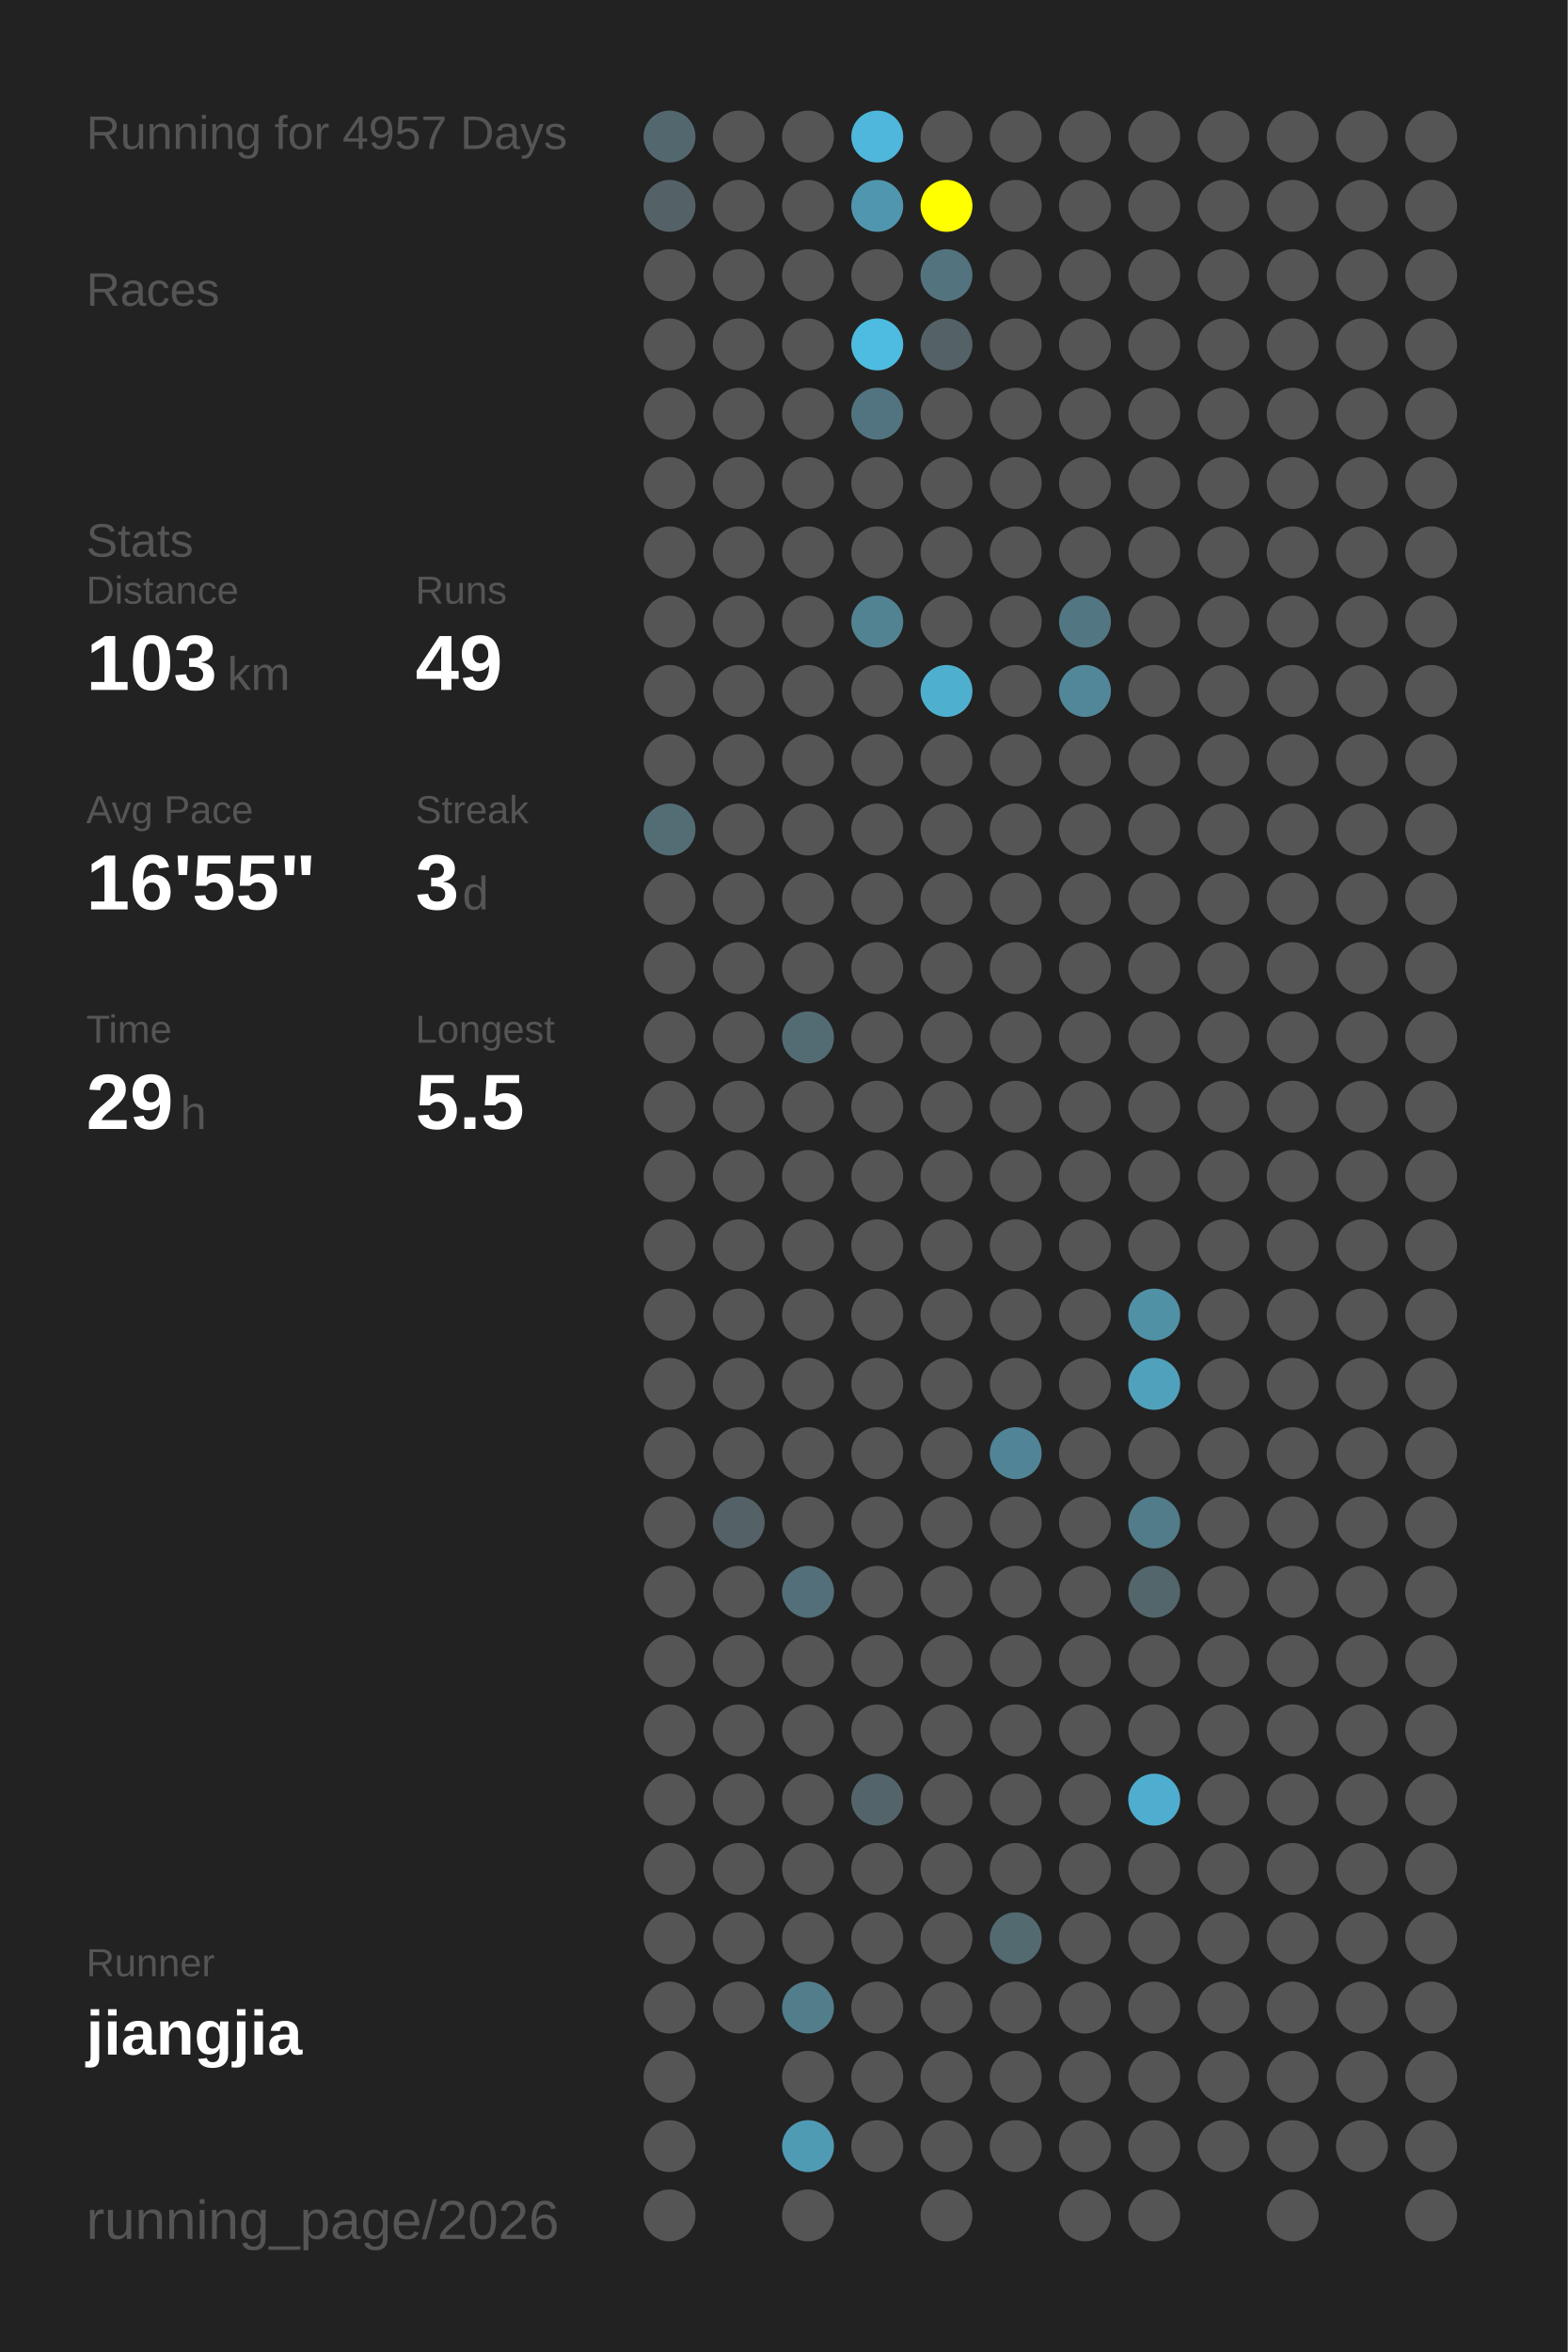
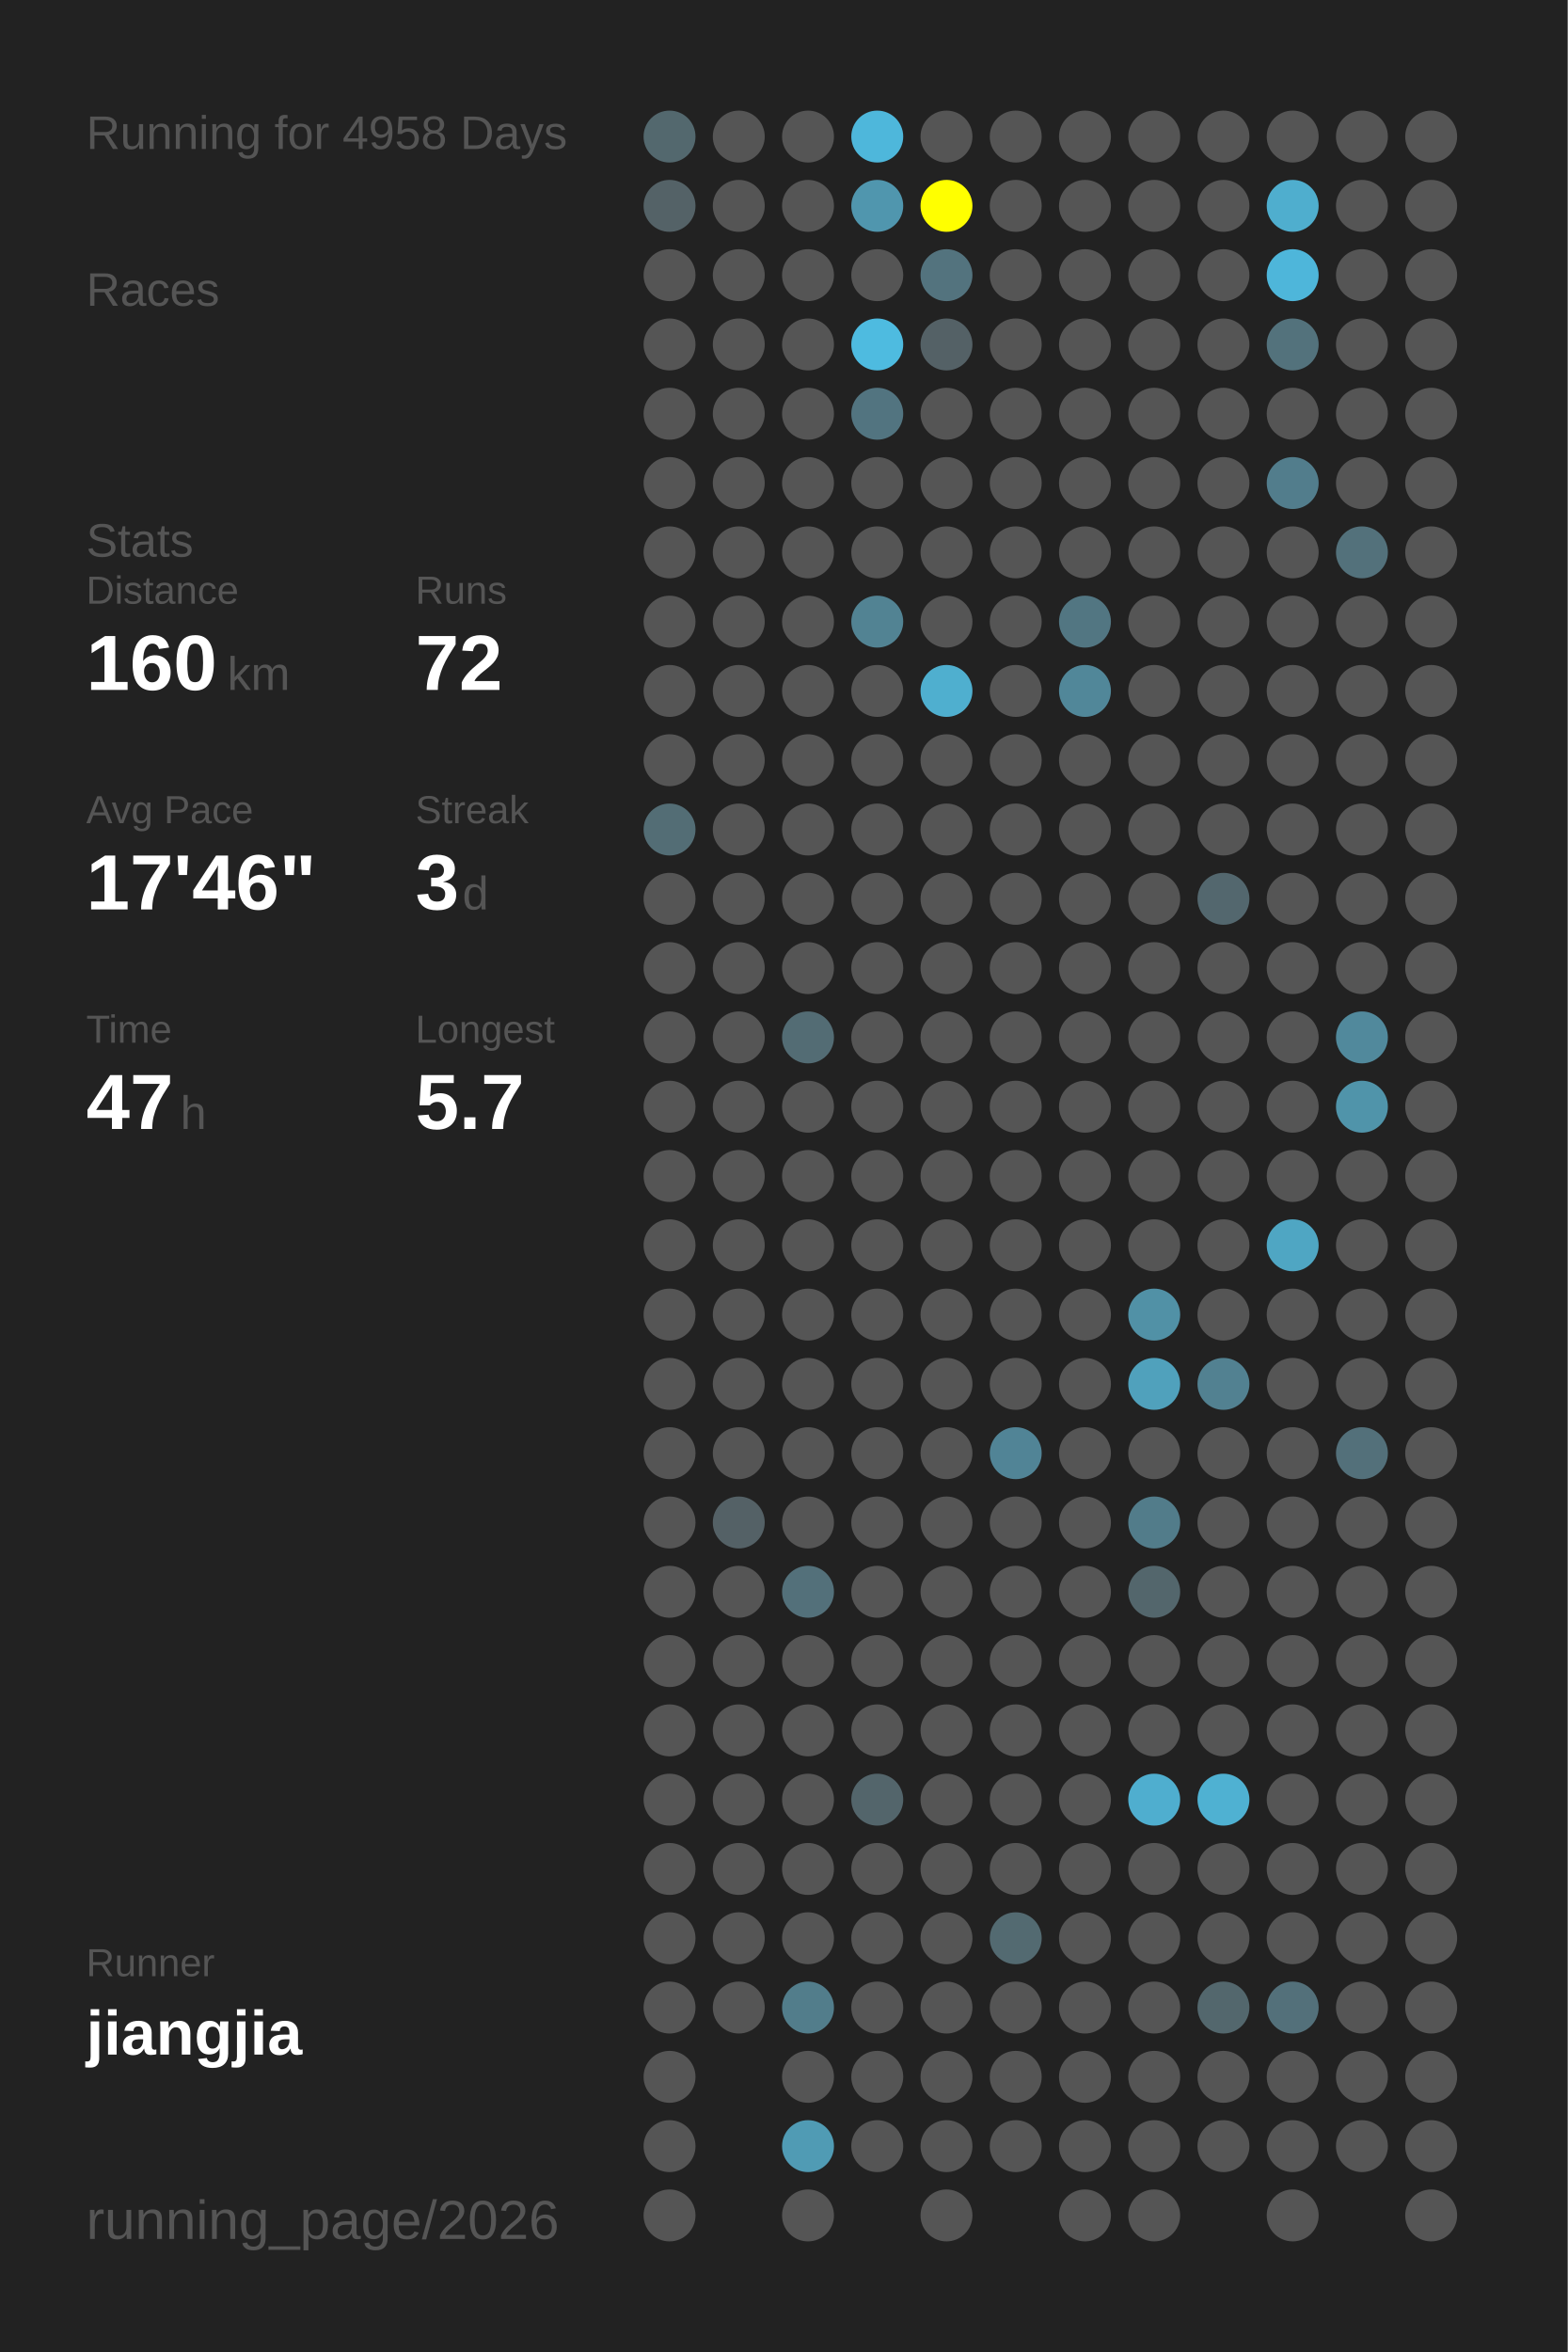
<svg xmlns="http://www.w3.org/2000/svg" baseProfile="full" height="300mm" version="1.1" viewBox="0,0,200,300" width="200mm">
  <defs />
  <rect fill="#222222" height="300" width="200" x="0" y="0" />
-   <text fill="#555555" style="font-size:6px; font-family:Arial;" x="11" y="19">Running for 4957 Days</text>
+   <text fill="#555555" style="font-size:6px; font-family:Arial;" x="11" y="19">Running for 4958 Days</text>
  <text fill="#555555" style="font-size:6px; font-family:Arial;" x="11" y="39">Races</text>
  <text fill="#555555" style="font-size:6px; font-family:Arial;" x="11" y="71">Stats</text>
  <text fill="#555555" style="font-size:5px; font-family:Arial;" x="11" y="77">Distance</text>
-   <text fill="#FFFFFF" style="font-size:10px; font-family:Arial; font-weight:bold;" x="11" y="88">103</text>
+   <text fill="#FFFFFF" style="font-size:10px; font-family:Arial; font-weight:bold;" x="11" y="88">160</text>
  <text fill="#555555" style="font-size:6px; font-family:Arial;" x="29" y="88">km</text>
  <text fill="#555555" style="font-size:5px; font-family:Arial;" x="53" y="77">Runs</text>
-   <text fill="#FFFFFF" style="font-size:10px; font-family:Arial; font-weight:bold;" x="53" y="88">49</text>
+   <text fill="#FFFFFF" style="font-size:10px; font-family:Arial; font-weight:bold;" x="53" y="88">72</text>
  <text fill="#555555" style="font-size:5px; font-family:Arial;" x="11" y="105">Avg Pace</text>
-   <text fill="#FFFFFF" style="font-size:10px; font-family:Arial; font-weight:bold;" x="11" y="116">16'55"</text>
+   <text fill="#FFFFFF" style="font-size:10px; font-family:Arial; font-weight:bold;" x="11" y="116">17'46"</text>
  <text fill="#555555" style="font-size:5px; font-family:Arial;" x="53" y="105">Streak</text>
  <text fill="#FFFFFF" style="font-size:10px; font-family:Arial; font-weight:bold;" x="53" y="116">3</text>
  <text fill="#555555" style="font-size:6px; font-family:Arial;" x="59" y="116">d</text>
  <text fill="#555555" style="font-size:5px; font-family:Arial;" x="11" y="133">Time</text>
-   <text fill="#FFFFFF" style="font-size:10px; font-family:Arial; font-weight:bold;" x="11" y="144">29</text>
+   <text fill="#FFFFFF" style="font-size:10px; font-family:Arial; font-weight:bold;" x="11" y="144">47</text>
  <text fill="#555555" style="font-size:6px; font-family:Arial;" x="23" y="144">h</text>
  <text fill="#555555" style="font-size:5px; font-family:Arial;" x="53" y="133">Longest</text>
-   <text fill="#FFFFFF" style="font-size:10px; font-family:Arial; font-weight:bold;" x="53" y="144">5.5</text>
+   <text fill="#FFFFFF" style="font-size:10px; font-family:Arial; font-weight:bold;" x="53" y="144">5.7</text>
  <text fill="#555555" style="font-size:5px; font-family:Arial;" x="11" y="252.065">Runner</text>
  <text fill="#FFFFFF" style="font-size:8px; font-family:Arial; font-weight:bold;" x="11" y="262.065">jiangjia</text>
  <text fill="#555555" style="font-size:7px; font-family:Arial;" x="11" y="285.581">running_page/2026</text>
  <circle cx="85.417" cy="17.419" fill="#53686e" r="3.312" />
  <circle cx="85.417" cy="26.258" fill="#546267" r="3.312" />
  <circle cx="85.417" cy="35.097" fill="#555555" r="3.312" />
  <circle cx="85.417" cy="43.935" fill="#555555" r="3.312" />
  <circle cx="85.417" cy="52.774" fill="#555555" r="3.312" />
  <circle cx="85.417" cy="61.613" fill="#555555" r="3.312" />
  <circle cx="85.417" cy="70.452" fill="#555555" r="3.312" />
  <circle cx="85.417" cy="79.29" fill="#555555" r="3.312" />
  <circle cx="85.417" cy="88.129" fill="#555555" r="3.312" />
  <circle cx="85.417" cy="96.968" fill="#555555" r="3.312" />
  <circle cx="85.417" cy="105.806" fill="#536d75" r="3.312" />
  <circle cx="85.417" cy="114.645" fill="#555555" r="3.312" />
  <circle cx="85.417" cy="123.484" fill="#555555" r="3.312" />
  <circle cx="85.417" cy="132.323" fill="#555555" r="3.312" />
  <circle cx="85.417" cy="141.161" fill="#555555" r="3.312" />
  <circle cx="85.417" cy="150" fill="#555555" r="3.312" />
  <circle cx="85.417" cy="158.839" fill="#555555" r="3.312" />
  <circle cx="85.417" cy="167.677" fill="#555555" r="3.312" />
  <circle cx="85.417" cy="176.516" fill="#555555" r="3.312" />
  <circle cx="85.417" cy="185.355" fill="#555555" r="3.312" />
  <circle cx="85.417" cy="194.194" fill="#555555" r="3.312" />
  <circle cx="85.417" cy="203.032" fill="#555555" r="3.312" />
  <circle cx="85.417" cy="211.871" fill="#555555" r="3.312" />
  <circle cx="85.417" cy="220.71" fill="#555555" r="3.312" />
  <circle cx="85.417" cy="229.548" fill="#555555" r="3.312" />
  <circle cx="85.417" cy="238.387" fill="#555555" r="3.312" />
  <circle cx="85.417" cy="247.226" fill="#555555" r="3.312" />
  <circle cx="85.417" cy="256.065" fill="#555555" r="3.312" />
  <circle cx="85.417" cy="264.903" fill="#555555" r="3.312" />
  <circle cx="85.417" cy="273.742" fill="#555555" r="3.312" />
  <circle cx="85.417" cy="282.581" fill="#555555" r="3.312" />
  <circle cx="94.25" cy="17.419" fill="#555555" r="3.312" />
  <circle cx="94.25" cy="26.258" fill="#555555" r="3.312" />
  <circle cx="94.25" cy="35.097" fill="#555555" r="3.312" />
  <circle cx="94.25" cy="43.935" fill="#555555" r="3.312" />
  <circle cx="94.25" cy="52.774" fill="#555555" r="3.312" />
  <circle cx="94.25" cy="61.613" fill="#555555" r="3.312" />
  <circle cx="94.25" cy="70.452" fill="#555555" r="3.312" />
  <circle cx="94.25" cy="79.29" fill="#555555" r="3.312" />
  <circle cx="94.25" cy="88.129" fill="#555555" r="3.312" />
  <circle cx="94.25" cy="96.968" fill="#555555" r="3.312" />
  <circle cx="94.25" cy="105.806" fill="#555555" r="3.312" />
  <circle cx="94.25" cy="114.645" fill="#555555" r="3.312" />
  <circle cx="94.25" cy="123.484" fill="#555555" r="3.312" />
  <circle cx="94.25" cy="132.323" fill="#555555" r="3.312" />
  <circle cx="94.25" cy="141.161" fill="#555555" r="3.312" />
  <circle cx="94.25" cy="150" fill="#555555" r="3.312" />
  <circle cx="94.25" cy="158.839" fill="#555555" r="3.312" />
  <circle cx="94.25" cy="167.677" fill="#555555" r="3.312" />
  <circle cx="94.25" cy="176.516" fill="#555555" r="3.312" />
  <circle cx="94.25" cy="185.355" fill="#555555" r="3.312" />
  <circle cx="94.25" cy="194.194" fill="#546166" r="3.312" />
  <circle cx="94.25" cy="203.032" fill="#555555" r="3.312" />
  <circle cx="94.25" cy="211.871" fill="#555555" r="3.312" />
  <circle cx="94.25" cy="220.71" fill="#555555" r="3.312" />
  <circle cx="94.25" cy="229.548" fill="#555555" r="3.312" />
  <circle cx="94.25" cy="238.387" fill="#555555" r="3.312" />
  <circle cx="94.25" cy="247.226" fill="#555555" r="3.312" />
  <circle cx="94.25" cy="256.065" fill="#555555" r="3.312" />
  <circle cx="103.083" cy="17.419" fill="#555555" r="3.312" />
  <circle cx="103.083" cy="26.258" fill="#555555" r="3.312" />
  <circle cx="103.083" cy="35.097" fill="#555555" r="3.312" />
  <circle cx="103.083" cy="43.935" fill="#555555" r="3.312" />
  <circle cx="103.083" cy="52.774" fill="#555555" r="3.312" />
  <circle cx="103.083" cy="61.613" fill="#555555" r="3.312" />
  <circle cx="103.083" cy="70.452" fill="#555555" r="3.312" />
  <circle cx="103.083" cy="79.29" fill="#555555" r="3.312" />
  <circle cx="103.083" cy="88.129" fill="#555555" r="3.312" />
  <circle cx="103.083" cy="96.968" fill="#555555" r="3.312" />
  <circle cx="103.083" cy="105.806" fill="#555555" r="3.312" />
  <circle cx="103.083" cy="114.645" fill="#555555" r="3.312" />
  <circle cx="103.083" cy="123.484" fill="#555555" r="3.312" />
  <circle cx="103.083" cy="132.323" fill="#536c74" r="3.312" />
  <circle cx="103.083" cy="141.161" fill="#555555" r="3.312" />
  <circle cx="103.083" cy="150" fill="#555555" r="3.312" />
  <circle cx="103.083" cy="158.839" fill="#555555" r="3.312" />
  <circle cx="103.083" cy="167.677" fill="#555555" r="3.312" />
  <circle cx="103.083" cy="176.516" fill="#555555" r="3.312" />
  <circle cx="103.083" cy="185.355" fill="#555555" r="3.312" />
  <circle cx="103.083" cy="194.194" fill="#555555" r="3.312" />
  <circle cx="103.083" cy="203.032" fill="#53707a" r="3.312" />
  <circle cx="103.083" cy="211.871" fill="#555555" r="3.312" />
  <circle cx="103.083" cy="220.71" fill="#555555" r="3.312" />
  <circle cx="103.083" cy="229.548" fill="#555555" r="3.312" />
  <circle cx="103.083" cy="238.387" fill="#555555" r="3.312" />
  <circle cx="103.083" cy="247.226" fill="#555555" r="3.312" />
  <circle cx="103.083" cy="256.065" fill="#527d8b" r="3.312" />
  <circle cx="103.083" cy="264.903" fill="#555555" r="3.312" />
  <circle cx="103.083" cy="273.742" fill="#509bb4" r="3.312" />
  <circle cx="103.083" cy="282.581" fill="#555555" r="3.312" />
  <circle cx="111.917" cy="17.419" fill="#4eb7db" r="3.312" />
  <circle cx="111.917" cy="26.258" fill="#5096ae" r="3.312" />
  <circle cx="111.917" cy="35.097" fill="#555555" r="3.312" />
  <circle cx="111.917" cy="43.935" fill="#4ebbe0" r="3.312" />
  <circle cx="111.917" cy="52.774" fill="#527480" r="3.312" />
  <circle cx="111.917" cy="61.613" fill="#555555" r="3.312" />
  <circle cx="111.917" cy="70.452" fill="#555555" r="3.312" />
  <circle cx="111.917" cy="79.29" fill="#528393" r="3.312" />
  <circle cx="111.917" cy="88.129" fill="#555555" r="3.312" />
  <circle cx="111.917" cy="96.968" fill="#555555" r="3.312" />
  <circle cx="111.917" cy="105.806" fill="#555555" r="3.312" />
  <circle cx="111.917" cy="114.645" fill="#555555" r="3.312" />
  <circle cx="111.917" cy="123.484" fill="#555555" r="3.312" />
  <circle cx="111.917" cy="132.323" fill="#555555" r="3.312" />
  <circle cx="111.917" cy="141.161" fill="#555555" r="3.312" />
  <circle cx="111.917" cy="150" fill="#555555" r="3.312" />
  <circle cx="111.917" cy="158.839" fill="#555555" r="3.312" />
  <circle cx="111.917" cy="167.677" fill="#555555" r="3.312" />
  <circle cx="111.917" cy="176.516" fill="#555555" r="3.312" />
  <circle cx="111.917" cy="185.355" fill="#555555" r="3.312" />
  <circle cx="111.917" cy="194.194" fill="#555555" r="3.312" />
  <circle cx="111.917" cy="203.032" fill="#555555" r="3.312" />
  <circle cx="111.917" cy="211.871" fill="#555555" r="3.312" />
  <circle cx="111.917" cy="220.71" fill="#555555" r="3.312" />
  <circle cx="111.917" cy="229.548" fill="#53656b" r="3.312" />
  <circle cx="111.917" cy="238.387" fill="#555555" r="3.312" />
  <circle cx="111.917" cy="247.226" fill="#555555" r="3.312" />
  <circle cx="111.917" cy="256.065" fill="#555555" r="3.312" />
  <circle cx="111.917" cy="264.903" fill="#555555" r="3.312" />
  <circle cx="111.917" cy="273.742" fill="#555555" r="3.312" />
  <circle cx="120.75" cy="17.419" fill="#555555" r="3.312" />
  <circle cx="120.75" cy="26.258" fill="#FFFF00" r="3.312" />
  <circle cx="120.75" cy="35.097" fill="#53737e" r="3.312" />
  <circle cx="120.75" cy="43.935" fill="#546166" r="3.312" />
  <circle cx="120.75" cy="52.774" fill="#555555" r="3.312" />
  <circle cx="120.75" cy="61.613" fill="#555555" r="3.312" />
  <circle cx="120.75" cy="70.452" fill="#555555" r="3.312" />
  <circle cx="120.75" cy="79.29" fill="#555555" r="3.312" />
  <circle cx="120.75" cy="88.129" fill="#4fafcf" r="3.312" />
  <circle cx="120.75" cy="96.968" fill="#555555" r="3.312" />
  <circle cx="120.75" cy="105.806" fill="#555555" r="3.312" />
  <circle cx="120.75" cy="114.645" fill="#555555" r="3.312" />
  <circle cx="120.75" cy="123.484" fill="#555555" r="3.312" />
  <circle cx="120.75" cy="132.323" fill="#555555" r="3.312" />
  <circle cx="120.75" cy="141.161" fill="#555555" r="3.312" />
  <circle cx="120.75" cy="150" fill="#555555" r="3.312" />
  <circle cx="120.75" cy="158.839" fill="#555555" r="3.312" />
  <circle cx="120.75" cy="167.677" fill="#555555" r="3.312" />
  <circle cx="120.75" cy="176.516" fill="#555555" r="3.312" />
  <circle cx="120.75" cy="185.355" fill="#555555" r="3.312" />
  <circle cx="120.75" cy="194.194" fill="#555555" r="3.312" />
  <circle cx="120.75" cy="203.032" fill="#555555" r="3.312" />
  <circle cx="120.75" cy="211.871" fill="#555555" r="3.312" />
  <circle cx="120.75" cy="220.71" fill="#555555" r="3.312" />
  <circle cx="120.75" cy="229.548" fill="#555555" r="3.312" />
  <circle cx="120.75" cy="238.387" fill="#555555" r="3.312" />
  <circle cx="120.75" cy="247.226" fill="#555555" r="3.312" />
  <circle cx="120.75" cy="256.065" fill="#555555" r="3.312" />
  <circle cx="120.75" cy="264.903" fill="#555555" r="3.312" />
  <circle cx="120.75" cy="273.742" fill="#555555" r="3.312" />
  <circle cx="120.75" cy="282.581" fill="#555555" r="3.312" />
  <circle cx="129.583" cy="17.419" fill="#555555" r="3.312" />
  <circle cx="129.583" cy="26.258" fill="#555555" r="3.312" />
  <circle cx="129.583" cy="35.097" fill="#555555" r="3.312" />
  <circle cx="129.583" cy="43.935" fill="#555555" r="3.312" />
  <circle cx="129.583" cy="52.774" fill="#555555" r="3.312" />
  <circle cx="129.583" cy="61.613" fill="#555555" r="3.312" />
  <circle cx="129.583" cy="70.452" fill="#555555" r="3.312" />
  <circle cx="129.583" cy="79.29" fill="#555555" r="3.312" />
  <circle cx="129.583" cy="88.129" fill="#555555" r="3.312" />
  <circle cx="129.583" cy="96.968" fill="#555555" r="3.312" />
  <circle cx="129.583" cy="105.806" fill="#555555" r="3.312" />
  <circle cx="129.583" cy="114.645" fill="#555555" r="3.312" />
  <circle cx="129.583" cy="123.484" fill="#555555" r="3.312" />
  <circle cx="129.583" cy="132.323" fill="#555555" r="3.312" />
  <circle cx="129.583" cy="141.161" fill="#555555" r="3.312" />
  <circle cx="129.583" cy="150" fill="#555555" r="3.312" />
  <circle cx="129.583" cy="158.839" fill="#555555" r="3.312" />
  <circle cx="129.583" cy="167.677" fill="#555555" r="3.312" />
  <circle cx="129.583" cy="176.516" fill="#555555" r="3.312" />
  <circle cx="129.583" cy="185.355" fill="#518496" r="3.312" />
  <circle cx="129.583" cy="194.194" fill="#555555" r="3.312" />
  <circle cx="129.583" cy="203.032" fill="#555555" r="3.312" />
  <circle cx="129.583" cy="211.871" fill="#555555" r="3.312" />
  <circle cx="129.583" cy="220.71" fill="#555555" r="3.312" />
  <circle cx="129.583" cy="229.548" fill="#555555" r="3.312" />
  <circle cx="129.583" cy="238.387" fill="#555555" r="3.312" />
  <circle cx="129.583" cy="247.226" fill="#536a71" r="3.312" />
  <circle cx="129.583" cy="256.065" fill="#555555" r="3.312" />
  <circle cx="129.583" cy="264.903" fill="#555555" r="3.312" />
  <circle cx="129.583" cy="273.742" fill="#555555" r="3.312" />
  <circle cx="138.417" cy="17.419" fill="#555555" r="3.312" />
  <circle cx="138.417" cy="26.258" fill="#555555" r="3.312" />
  <circle cx="138.417" cy="35.097" fill="#555555" r="3.312" />
  <circle cx="138.417" cy="43.935" fill="#555555" r="3.312" />
  <circle cx="138.417" cy="52.774" fill="#555555" r="3.312" />
  <circle cx="138.417" cy="61.613" fill="#555555" r="3.312" />
  <circle cx="138.417" cy="70.452" fill="#555555" r="3.312" />
  <circle cx="138.417" cy="79.29" fill="#527682" r="3.312" />
  <circle cx="138.417" cy="88.129" fill="#518799" r="3.312" />
  <circle cx="138.417" cy="96.968" fill="#555555" r="3.312" />
  <circle cx="138.417" cy="105.806" fill="#555555" r="3.312" />
  <circle cx="138.417" cy="114.645" fill="#555555" r="3.312" />
  <circle cx="138.417" cy="123.484" fill="#555555" r="3.312" />
  <circle cx="138.417" cy="132.323" fill="#555555" r="3.312" />
  <circle cx="138.417" cy="141.161" fill="#555555" r="3.312" />
  <circle cx="138.417" cy="150" fill="#555555" r="3.312" />
  <circle cx="138.417" cy="158.839" fill="#555555" r="3.312" />
  <circle cx="138.417" cy="167.677" fill="#555555" r="3.312" />
  <circle cx="138.417" cy="176.516" fill="#555555" r="3.312" />
  <circle cx="138.417" cy="185.355" fill="#555555" r="3.312" />
  <circle cx="138.417" cy="194.194" fill="#555555" r="3.312" />
  <circle cx="138.417" cy="203.032" fill="#555555" r="3.312" />
  <circle cx="138.417" cy="211.871" fill="#555555" r="3.312" />
  <circle cx="138.417" cy="220.71" fill="#555555" r="3.312" />
  <circle cx="138.417" cy="229.548" fill="#555555" r="3.312" />
  <circle cx="138.417" cy="238.387" fill="#555555" r="3.312" />
  <circle cx="138.417" cy="247.226" fill="#555555" r="3.312" />
  <circle cx="138.417" cy="256.065" fill="#555555" r="3.312" />
  <circle cx="138.417" cy="264.903" fill="#555555" r="3.312" />
  <circle cx="138.417" cy="273.742" fill="#555555" r="3.312" />
  <circle cx="138.417" cy="282.581" fill="#555555" r="3.312" />
  <circle cx="147.25" cy="17.419" fill="#555555" r="3.312" />
  <circle cx="147.25" cy="26.258" fill="#555555" r="3.312" />
  <circle cx="147.25" cy="35.097" fill="#555555" r="3.312" />
  <circle cx="147.25" cy="43.935" fill="#555555" r="3.312" />
  <circle cx="147.25" cy="52.774" fill="#555555" r="3.312" />
  <circle cx="147.25" cy="61.613" fill="#555555" r="3.312" />
  <circle cx="147.25" cy="70.452" fill="#555555" r="3.312" />
  <circle cx="147.25" cy="79.29" fill="#555555" r="3.312" />
  <circle cx="147.25" cy="88.129" fill="#555555" r="3.312" />
  <circle cx="147.25" cy="96.968" fill="#555555" r="3.312" />
  <circle cx="147.25" cy="105.806" fill="#555555" r="3.312" />
  <circle cx="147.25" cy="114.645" fill="#555555" r="3.312" />
  <circle cx="147.25" cy="123.484" fill="#555555" r="3.312" />
  <circle cx="147.25" cy="132.323" fill="#555555" r="3.312" />
  <circle cx="147.25" cy="141.161" fill="#555555" r="3.312" />
  <circle cx="147.25" cy="150" fill="#555555" r="3.312" />
  <circle cx="147.25" cy="158.839" fill="#555555" r="3.312" />
  <circle cx="147.25" cy="167.677" fill="#5191a6" r="3.312" />
  <circle cx="147.25" cy="176.516" fill="#50a1bc" r="3.312" />
  <circle cx="147.25" cy="185.355" fill="#555555" r="3.312" />
  <circle cx="147.25" cy="194.194" fill="#527c8a" r="3.312" />
  <circle cx="147.25" cy="203.032" fill="#53666c" r="3.312" />
  <circle cx="147.25" cy="211.871" fill="#555555" r="3.312" />
  <circle cx="147.25" cy="220.71" fill="#555555" r="3.312" />
  <circle cx="147.25" cy="229.548" fill="#4faecf" r="3.312" />
  <circle cx="147.25" cy="238.387" fill="#555555" r="3.312" />
  <circle cx="147.25" cy="247.226" fill="#555555" r="3.312" />
  <circle cx="147.25" cy="256.065" fill="#555555" r="3.312" />
  <circle cx="147.25" cy="264.903" fill="#555555" r="3.312" />
  <circle cx="147.25" cy="273.742" fill="#555555" r="3.312" />
  <circle cx="147.25" cy="282.581" fill="#555555" r="3.312" />
  <circle cx="156.083" cy="17.419" fill="#555555" r="3.312" />
  <circle cx="156.083" cy="26.258" fill="#555555" r="3.312" />
  <circle cx="156.083" cy="35.097" fill="#555555" r="3.312" />
  <circle cx="156.083" cy="43.935" fill="#555555" r="3.312" />
  <circle cx="156.083" cy="52.774" fill="#555555" r="3.312" />
  <circle cx="156.083" cy="61.613" fill="#555555" r="3.312" />
  <circle cx="156.083" cy="70.452" fill="#555555" r="3.312" />
  <circle cx="156.083" cy="79.29" fill="#555555" r="3.312" />
  <circle cx="156.083" cy="88.129" fill="#555555" r="3.312" />
  <circle cx="156.083" cy="96.968" fill="#555555" r="3.312" />
  <circle cx="156.083" cy="105.806" fill="#555555" r="3.312" />
-   <circle cx="156.083" cy="114.645" fill="#555555" r="3.312" />
+   <circle cx="156.083" cy="114.645" fill="#53676e" r="3.312" />
  <circle cx="156.083" cy="123.484" fill="#555555" r="3.312" />
  <circle cx="156.083" cy="132.323" fill="#555555" r="3.312" />
  <circle cx="156.083" cy="141.161" fill="#555555" r="3.312" />
  <circle cx="156.083" cy="150" fill="#555555" r="3.312" />
  <circle cx="156.083" cy="158.839" fill="#555555" r="3.312" />
  <circle cx="156.083" cy="167.677" fill="#555555" r="3.312" />
-   <circle cx="156.083" cy="176.516" fill="#555555" r="3.312" />
+   <circle cx="156.083" cy="176.516" fill="#528191" r="3.312" />
  <circle cx="156.083" cy="185.355" fill="#555555" r="3.312" />
  <circle cx="156.083" cy="194.194" fill="#555555" r="3.312" />
  <circle cx="156.083" cy="203.032" fill="#555555" r="3.312" />
  <circle cx="156.083" cy="211.871" fill="#555555" r="3.312" />
  <circle cx="156.083" cy="220.71" fill="#555555" r="3.312" />
-   <circle cx="156.083" cy="229.548" fill="#555555" r="3.312" />
+   <circle cx="156.083" cy="229.548" fill="#4fb1d2" r="3.312" />
  <circle cx="156.083" cy="238.387" fill="#555555" r="3.312" />
  <circle cx="156.083" cy="247.226" fill="#555555" r="3.312" />
-   <circle cx="156.083" cy="256.065" fill="#555555" r="3.312" />
+   <circle cx="156.083" cy="256.065" fill="#53676d" r="3.312" />
  <circle cx="156.083" cy="264.903" fill="#555555" r="3.312" />
  <circle cx="156.083" cy="273.742" fill="#555555" r="3.312" />
  <circle cx="164.917" cy="17.419" fill="#555555" r="3.312" />
-   <circle cx="164.917" cy="26.258" fill="#555555" r="3.312" />
-   <circle cx="164.917" cy="35.097" fill="#555555" r="3.312" />
-   <circle cx="164.917" cy="43.935" fill="#555555" r="3.312" />
+   <circle cx="164.917" cy="26.258" fill="#4faece" r="3.312" />
+   <circle cx="164.917" cy="35.097" fill="#4eb6da" r="3.312" />
+   <circle cx="164.917" cy="43.935" fill="#53727c" r="3.312" />
  <circle cx="164.917" cy="52.774" fill="#555555" r="3.312" />
-   <circle cx="164.917" cy="61.613" fill="#555555" r="3.312" />
+   <circle cx="164.917" cy="61.613" fill="#527d8c" r="3.312" />
  <circle cx="164.917" cy="70.452" fill="#555555" r="3.312" />
  <circle cx="164.917" cy="79.29" fill="#555555" r="3.312" />
  <circle cx="164.917" cy="88.129" fill="#555555" r="3.312" />
  <circle cx="164.917" cy="96.968" fill="#555555" r="3.312" />
  <circle cx="164.917" cy="105.806" fill="#555555" r="3.312" />
  <circle cx="164.917" cy="114.645" fill="#555555" r="3.312" />
  <circle cx="164.917" cy="123.484" fill="#555555" r="3.312" />
  <circle cx="164.917" cy="132.323" fill="#555555" r="3.312" />
  <circle cx="164.917" cy="141.161" fill="#555555" r="3.312" />
  <circle cx="164.917" cy="150" fill="#555555" r="3.312" />
-   <circle cx="164.917" cy="158.839" fill="#555555" r="3.312" />
+   <circle cx="164.917" cy="158.839" fill="#4fa6c3" r="3.312" />
  <circle cx="164.917" cy="167.677" fill="#555555" r="3.312" />
  <circle cx="164.917" cy="176.516" fill="#555555" r="3.312" />
  <circle cx="164.917" cy="185.355" fill="#555555" r="3.312" />
  <circle cx="164.917" cy="194.194" fill="#555555" r="3.312" />
  <circle cx="164.917" cy="203.032" fill="#555555" r="3.312" />
  <circle cx="164.917" cy="211.871" fill="#555555" r="3.312" />
  <circle cx="164.917" cy="220.71" fill="#555555" r="3.312" />
  <circle cx="164.917" cy="229.548" fill="#555555" r="3.312" />
  <circle cx="164.917" cy="238.387" fill="#555555" r="3.312" />
  <circle cx="164.917" cy="247.226" fill="#555555" r="3.312" />
-   <circle cx="164.917" cy="256.065" fill="#555555" r="3.312" />
+   <circle cx="164.917" cy="256.065" fill="#53707a" r="3.312" />
  <circle cx="164.917" cy="264.903" fill="#555555" r="3.312" />
  <circle cx="164.917" cy="273.742" fill="#555555" r="3.312" />
  <circle cx="164.917" cy="282.581" fill="#555555" r="3.312" />
  <circle cx="173.75" cy="17.419" fill="#555555" r="3.312" />
  <circle cx="173.75" cy="26.258" fill="#555555" r="3.312" />
  <circle cx="173.75" cy="35.097" fill="#555555" r="3.312" />
  <circle cx="173.75" cy="43.935" fill="#555555" r="3.312" />
  <circle cx="173.75" cy="52.774" fill="#555555" r="3.312" />
  <circle cx="173.75" cy="61.613" fill="#555555" r="3.312" />
-   <circle cx="173.75" cy="70.452" fill="#555555" r="3.312" />
+   <circle cx="173.75" cy="70.452" fill="#53717b" r="3.312" />
  <circle cx="173.75" cy="79.29" fill="#555555" r="3.312" />
  <circle cx="173.75" cy="88.129" fill="#555555" r="3.312" />
  <circle cx="173.75" cy="96.968" fill="#555555" r="3.312" />
  <circle cx="173.75" cy="105.806" fill="#555555" r="3.312" />
  <circle cx="173.75" cy="114.645" fill="#555555" r="3.312" />
  <circle cx="173.75" cy="123.484" fill="#555555" r="3.312" />
-   <circle cx="173.75" cy="132.323" fill="#555555" r="3.312" />
-   <circle cx="173.75" cy="141.161" fill="#555555" r="3.312" />
+   <circle cx="173.75" cy="132.323" fill="#51899c" r="3.312" />
+   <circle cx="173.75" cy="141.161" fill="#5094aa" r="3.312" />
  <circle cx="173.75" cy="150" fill="#555555" r="3.312" />
  <circle cx="173.75" cy="158.839" fill="#555555" r="3.312" />
  <circle cx="173.75" cy="167.677" fill="#555555" r="3.312" />
  <circle cx="173.75" cy="176.516" fill="#555555" r="3.312" />
-   <circle cx="173.75" cy="185.355" fill="#555555" r="3.312" />
+   <circle cx="173.75" cy="185.355" fill="#53707a" r="3.312" />
  <circle cx="173.75" cy="194.194" fill="#555555" r="3.312" />
  <circle cx="173.75" cy="203.032" fill="#555555" r="3.312" />
  <circle cx="173.75" cy="211.871" fill="#555555" r="3.312" />
  <circle cx="173.75" cy="220.71" fill="#555555" r="3.312" />
  <circle cx="173.75" cy="229.548" fill="#555555" r="3.312" />
  <circle cx="173.75" cy="238.387" fill="#555555" r="3.312" />
  <circle cx="173.75" cy="247.226" fill="#555555" r="3.312" />
  <circle cx="173.75" cy="256.065" fill="#555555" r="3.312" />
  <circle cx="173.75" cy="264.903" fill="#555555" r="3.312" />
  <circle cx="173.75" cy="273.742" fill="#555555" r="3.312" />
  <circle cx="182.583" cy="17.419" fill="#555555" r="3.312" />
  <circle cx="182.583" cy="26.258" fill="#555555" r="3.312" />
  <circle cx="182.583" cy="35.097" fill="#555555" r="3.312" />
  <circle cx="182.583" cy="43.935" fill="#555555" r="3.312" />
  <circle cx="182.583" cy="52.774" fill="#555555" r="3.312" />
  <circle cx="182.583" cy="61.613" fill="#555555" r="3.312" />
  <circle cx="182.583" cy="70.452" fill="#555555" r="3.312" />
  <circle cx="182.583" cy="79.29" fill="#555555" r="3.312" />
  <circle cx="182.583" cy="88.129" fill="#555555" r="3.312" />
  <circle cx="182.583" cy="96.968" fill="#555555" r="3.312" />
  <circle cx="182.583" cy="105.806" fill="#555555" r="3.312" />
  <circle cx="182.583" cy="114.645" fill="#555555" r="3.312" />
  <circle cx="182.583" cy="123.484" fill="#555555" r="3.312" />
  <circle cx="182.583" cy="132.323" fill="#555555" r="3.312" />
  <circle cx="182.583" cy="141.161" fill="#555555" r="3.312" />
  <circle cx="182.583" cy="150" fill="#555555" r="3.312" />
  <circle cx="182.583" cy="158.839" fill="#555555" r="3.312" />
  <circle cx="182.583" cy="167.677" fill="#555555" r="3.312" />
  <circle cx="182.583" cy="176.516" fill="#555555" r="3.312" />
  <circle cx="182.583" cy="185.355" fill="#555555" r="3.312" />
  <circle cx="182.583" cy="194.194" fill="#555555" r="3.312" />
  <circle cx="182.583" cy="203.032" fill="#555555" r="3.312" />
  <circle cx="182.583" cy="211.871" fill="#555555" r="3.312" />
  <circle cx="182.583" cy="220.71" fill="#555555" r="3.312" />
  <circle cx="182.583" cy="229.548" fill="#555555" r="3.312" />
  <circle cx="182.583" cy="238.387" fill="#555555" r="3.312" />
  <circle cx="182.583" cy="247.226" fill="#555555" r="3.312" />
  <circle cx="182.583" cy="256.065" fill="#555555" r="3.312" />
  <circle cx="182.583" cy="264.903" fill="#555555" r="3.312" />
  <circle cx="182.583" cy="273.742" fill="#555555" r="3.312" />
  <circle cx="182.583" cy="282.581" fill="#555555" r="3.312" />
</svg>
